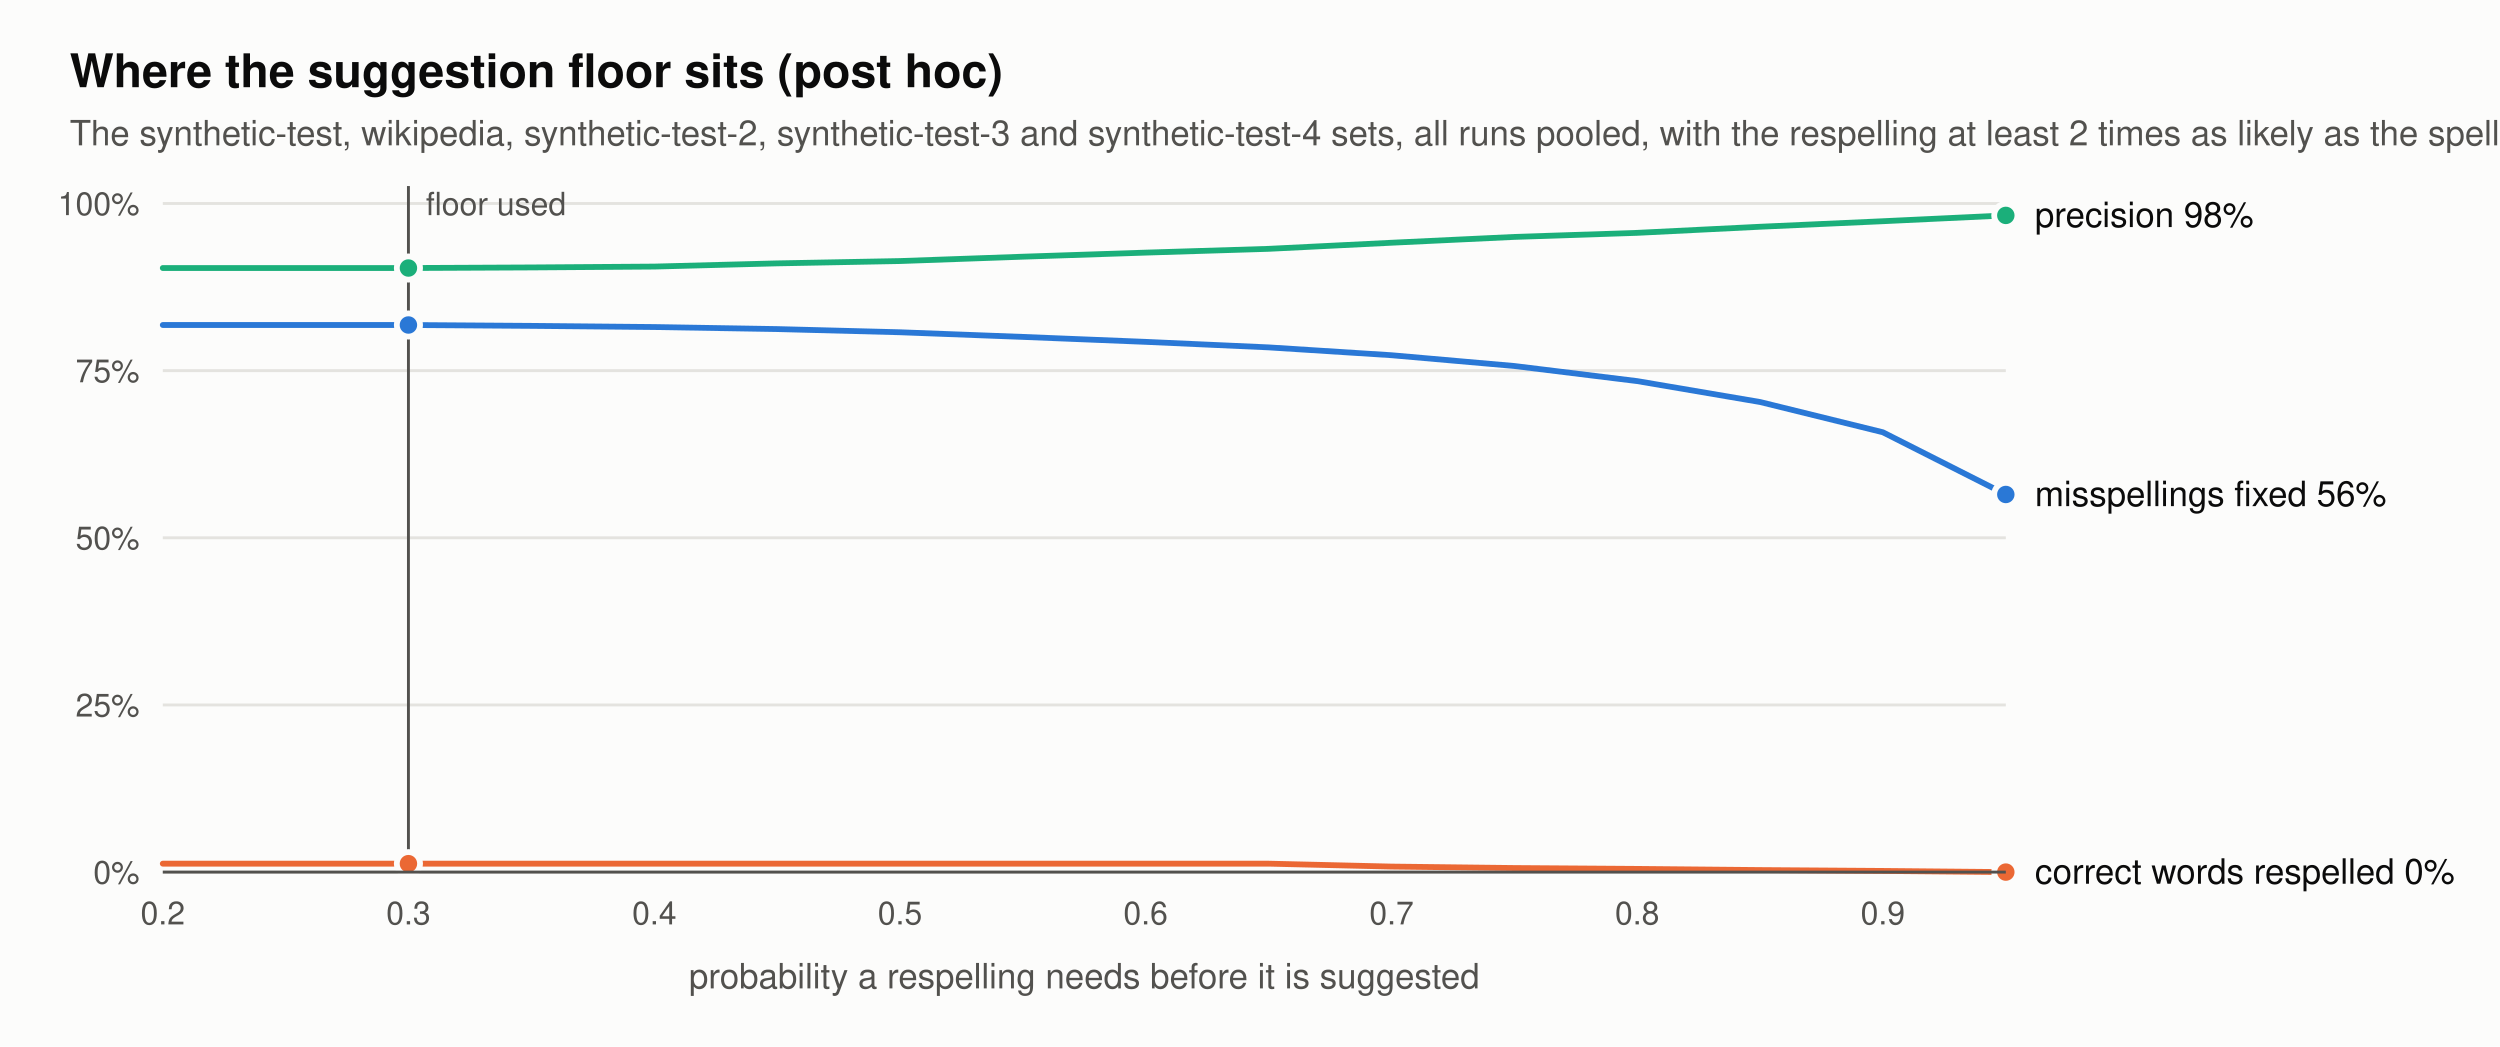
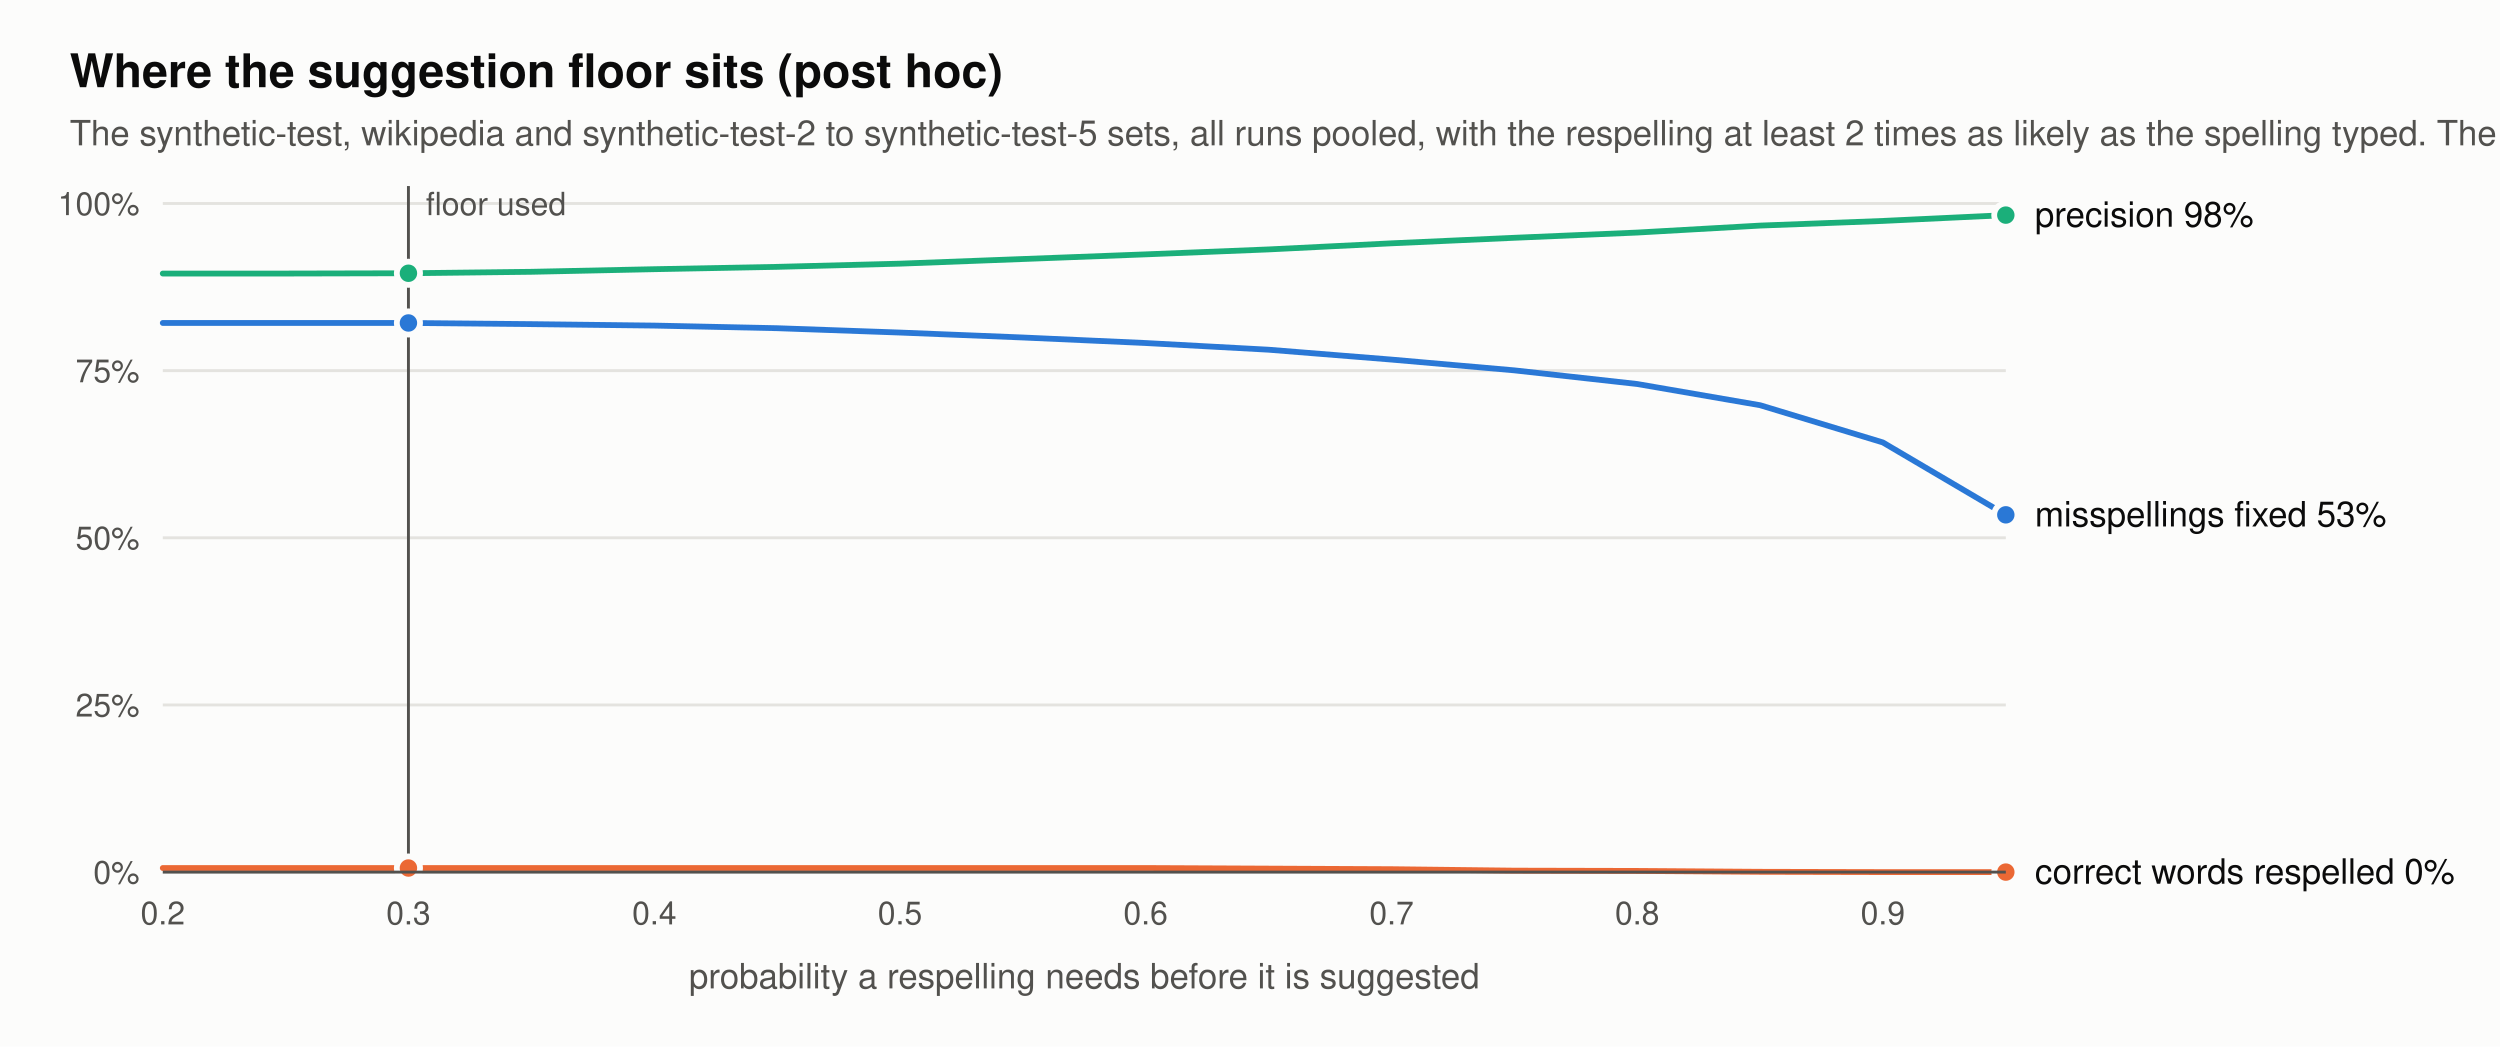
<svg xmlns="http://www.w3.org/2000/svg" width="860" height="360" viewBox="0 0 860 360" role="img" font-family="-apple-system, 'Segoe UI', Helvetica, Arial, sans-serif">
  <rect width="860" height="360" fill="#fcfcfb" />
  <text x="24.0" y="30.0" font-size="16" fill="#0b0b0b" font-weight="600">Where the suggestion floor sits (post hoc)</text>
-   <text x="24.0" y="50.0" font-size="12" fill="#52514e">The synthetic-test, wikipedia, synthetic-test-2, synthetic-test-3 and synthetic-test-4 sets, all runs pooled, with the respelling at least 2 times as likely as the spelling typed. The page uses 0.3.</text>
+   <text x="24.0" y="50.0" font-size="12" fill="#52514e">The synthetic-test, wikipedia and synthetic-test-2 to synthetic-test-5 sets, all runs pooled, with the respelling at least 2 times as likely as the spelling typed. The page uses 0.3.</text>
  <line x1="56.0" y1="300.0" x2="690.0" y2="300.0" stroke="#e4e3df" stroke-width="1" />
  <text x="48.0" y="304.0" font-size="11" fill="#52514e" text-anchor="end">0%</text>
  <line x1="56.0" y1="242.5" x2="690.0" y2="242.5" stroke="#e4e3df" stroke-width="1" />
  <text x="48.0" y="246.5" font-size="11" fill="#52514e" text-anchor="end">25%</text>
  <line x1="56.0" y1="185.0" x2="690.0" y2="185.0" stroke="#e4e3df" stroke-width="1" />
  <text x="48.0" y="189.0" font-size="11" fill="#52514e" text-anchor="end">50%</text>
  <line x1="56.0" y1="127.5" x2="690.0" y2="127.5" stroke="#e4e3df" stroke-width="1" />
  <text x="48.0" y="131.5" font-size="11" fill="#52514e" text-anchor="end">75%</text>
  <line x1="56.0" y1="70.0" x2="690.0" y2="70.0" stroke="#e4e3df" stroke-width="1" />
  <text x="48.0" y="74.0" font-size="11" fill="#52514e" text-anchor="end">100%</text>
  <text x="56.0" y="318.0" font-size="11" fill="#52514e" text-anchor="middle">0.2</text>
  <text x="140.5" y="318.0" font-size="11" fill="#52514e" text-anchor="middle">0.3</text>
  <text x="225.1" y="318.0" font-size="11" fill="#52514e" text-anchor="middle">0.4</text>
  <text x="309.6" y="318.0" font-size="11" fill="#52514e" text-anchor="middle">0.5</text>
  <text x="394.1" y="318.0" font-size="11" fill="#52514e" text-anchor="middle">0.6</text>
  <text x="478.7" y="318.0" font-size="11" fill="#52514e" text-anchor="middle">0.7</text>
  <text x="563.2" y="318.0" font-size="11" fill="#52514e" text-anchor="middle">0.8</text>
  <text x="647.7" y="318.0" font-size="11" fill="#52514e" text-anchor="middle">0.9</text>
  <text x="373.0" y="340.0" font-size="12" fill="#52514e" text-anchor="middle">probability a respelling needs before it is suggested</text>
  <line x1="140.5" y1="64.0" x2="140.5" y2="300.0" stroke="#52514e" stroke-width="1" />
  <text x="146.5" y="74.0" font-size="11" fill="#52514e">floor used</text>
-   <path d="M56.0,111.8L98.3,111.8L140.5,111.8L182.8,112.1L225.1,112.5L267.3,113.2L309.6,114.3L351.9,115.9L394.1,117.6L436.4,119.5L478.7,122.2L520.9,125.9L563.2,131.1L605.5,138.3L647.7,148.7L690.0,170.1" fill="none" stroke="#2a78d6" stroke-width="2" stroke-linejoin="round" stroke-linecap="round" />
-   <circle cx="690.0" cy="170.1" r="4" fill="#2a78d6" stroke="#fcfcfb" stroke-width="2" />
-   <text x="700.0" y="174.1" font-size="12" fill="#0b0b0b">misspellings fixed 56%</text>
-   <circle cx="140.5" cy="111.8" r="4" fill="#2a78d6" stroke="#fcfcfb" stroke-width="2" />
-   <path d="M56.0,297.1L98.3,297.1L140.5,297.1L182.8,297.1L225.1,297.1L267.3,297.1L309.6,297.1L351.9,297.1L394.1,297.1L436.4,297.1L478.7,298.1L520.9,298.6L563.2,298.9L605.5,299.3L647.7,299.6L690.0,300.0" fill="none" stroke="#eb6834" stroke-width="2" stroke-linejoin="round" stroke-linecap="round" />
+   <path d="M56.0,111.1L98.3,111.1L140.5,111.1L182.8,111.5L225.1,112.0L267.3,112.9L309.6,114.4L351.9,116.1L394.1,118.0L436.4,120.3L478.7,123.7L520.9,127.4L563.2,132.1L605.5,139.4L647.7,152.2L690.0,177.1" fill="none" stroke="#2a78d6" stroke-width="2" stroke-linejoin="round" stroke-linecap="round" />
+   <circle cx="690.0" cy="177.1" r="4" fill="#2a78d6" stroke="#fcfcfb" stroke-width="2" />
+   <text x="700.0" y="181.1" font-size="12" fill="#0b0b0b">misspellings fixed 53%</text>
+   <circle cx="140.5" cy="111.1" r="4" fill="#2a78d6" stroke="#fcfcfb" stroke-width="2" />
+   <path d="M56.0,298.6L98.3,298.6L140.5,298.6L182.8,298.6L225.1,298.6L267.3,298.6L309.6,298.6L351.9,298.6L394.1,298.6L436.4,298.8L478.7,299.0L520.9,299.5L563.2,299.6L605.5,299.9L647.7,300.0L690.0,300.0" fill="none" stroke="#eb6834" stroke-width="2" stroke-linejoin="round" stroke-linecap="round" />
  <circle cx="690.0" cy="300.0" r="4" fill="#eb6834" stroke="#fcfcfb" stroke-width="2" />
  <text x="700.0" y="304.0" font-size="12" fill="#0b0b0b">correct words respelled 0%</text>
-   <circle cx="140.5" cy="297.1" r="4" fill="#eb6834" stroke="#fcfcfb" stroke-width="2" />
-   <path d="M56.0,92.2L98.3,92.2L140.5,92.2L182.8,92.0L225.1,91.7L267.3,90.6L309.6,89.8L351.9,88.3L394.1,86.9L436.4,85.6L478.7,83.5L520.9,81.5L563.2,80.1L605.5,78.0L647.7,76.1L690.0,74.1" fill="none" stroke="#1baf7a" stroke-width="2" stroke-linejoin="round" stroke-linecap="round" />
-   <circle cx="690.0" cy="74.1" r="4" fill="#1baf7a" stroke="#fcfcfb" stroke-width="2" />
-   <text x="700.0" y="78.1" font-size="12" fill="#0b0b0b">precision 98%</text>
-   <circle cx="140.5" cy="92.2" r="4" fill="#1baf7a" stroke="#fcfcfb" stroke-width="2" />
+   <circle cx="140.5" cy="298.6" r="4" fill="#eb6834" stroke="#fcfcfb" stroke-width="2" />
+   <path d="M56.0,94.1L98.3,94.1L140.5,94.0L182.8,93.5L225.1,92.6L267.3,91.8L309.6,90.7L351.9,89.1L394.1,87.5L436.4,85.8L478.7,83.7L520.9,81.8L563.2,80.0L605.5,77.6L647.7,76.0L690.0,74.0" fill="none" stroke="#1baf7a" stroke-width="2" stroke-linejoin="round" stroke-linecap="round" />
+   <circle cx="690.0" cy="74.0" r="4" fill="#1baf7a" stroke="#fcfcfb" stroke-width="2" />
+   <text x="700.0" y="78.0" font-size="12" fill="#0b0b0b">precision 98%</text>
+   <circle cx="140.5" cy="94.0" r="4" fill="#1baf7a" stroke="#fcfcfb" stroke-width="2" />
  <line x1="56.0" y1="300.0" x2="690.0" y2="300.0" stroke="#52514e" stroke-width="1" />
</svg>
